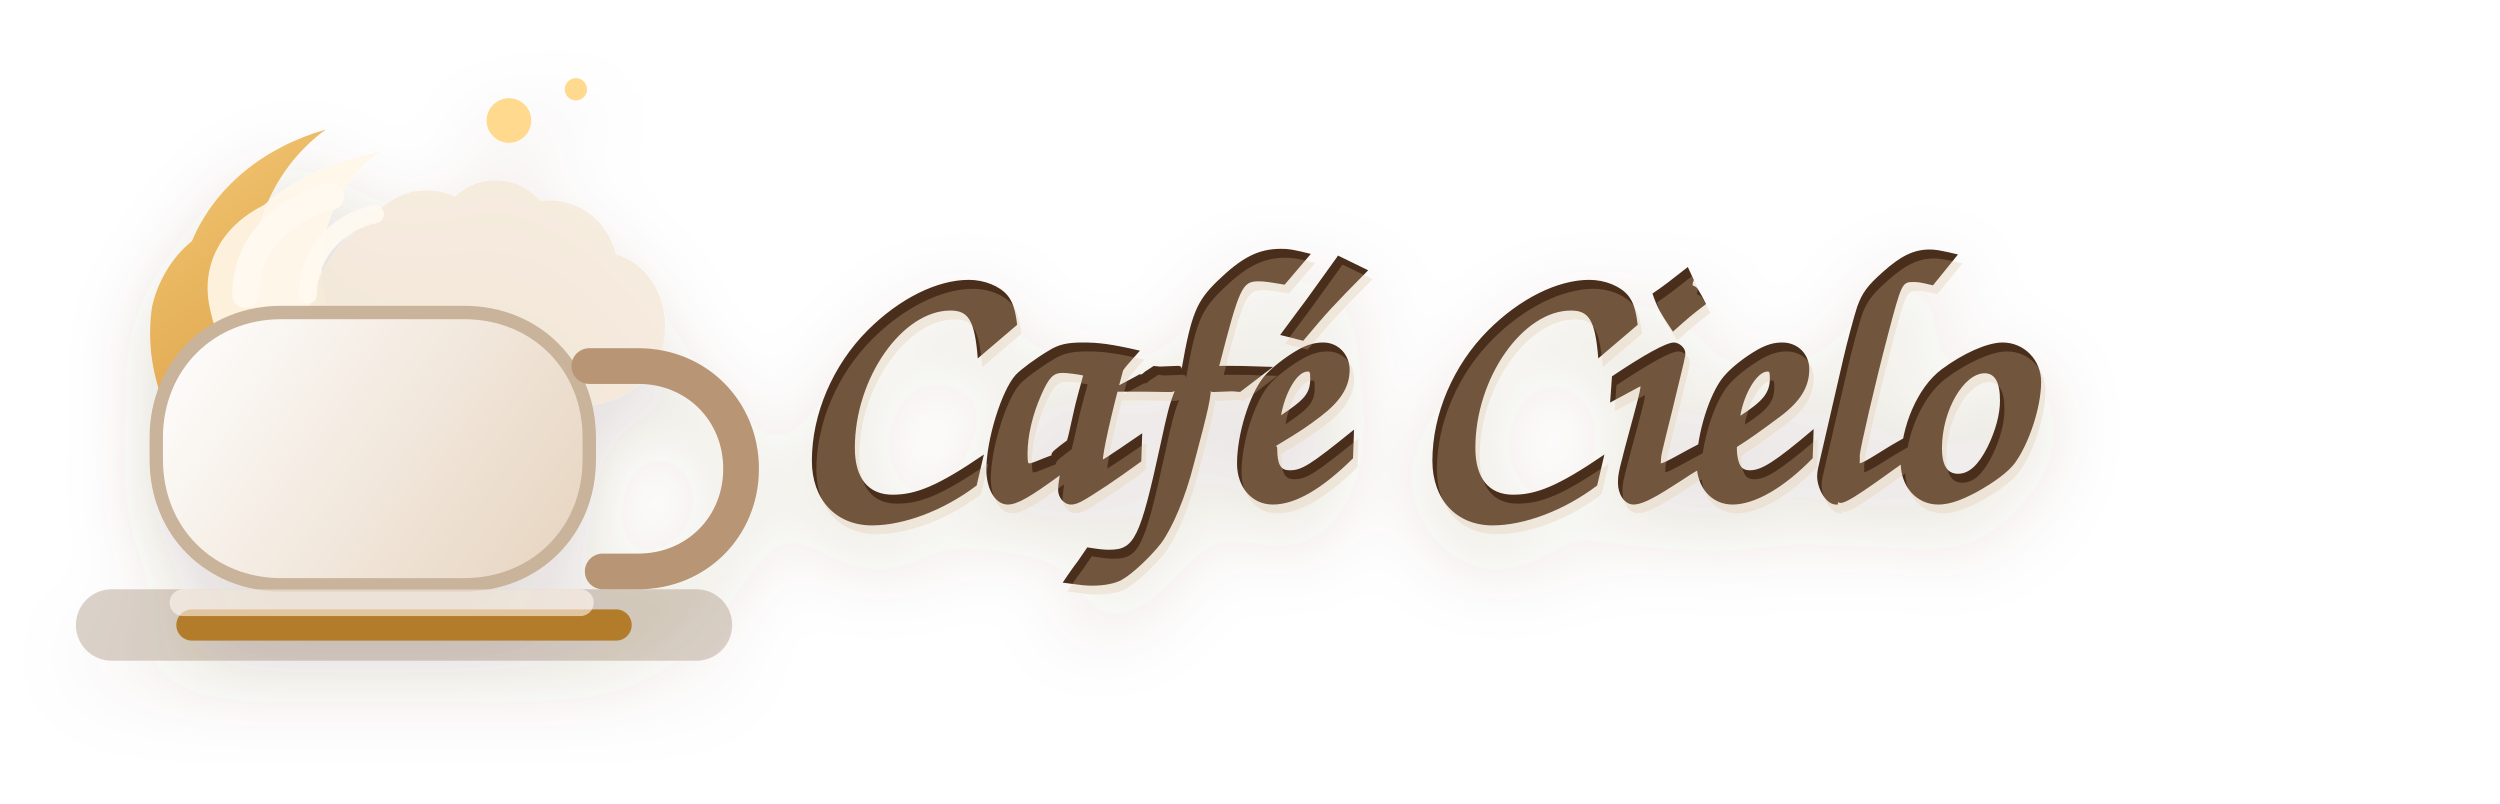
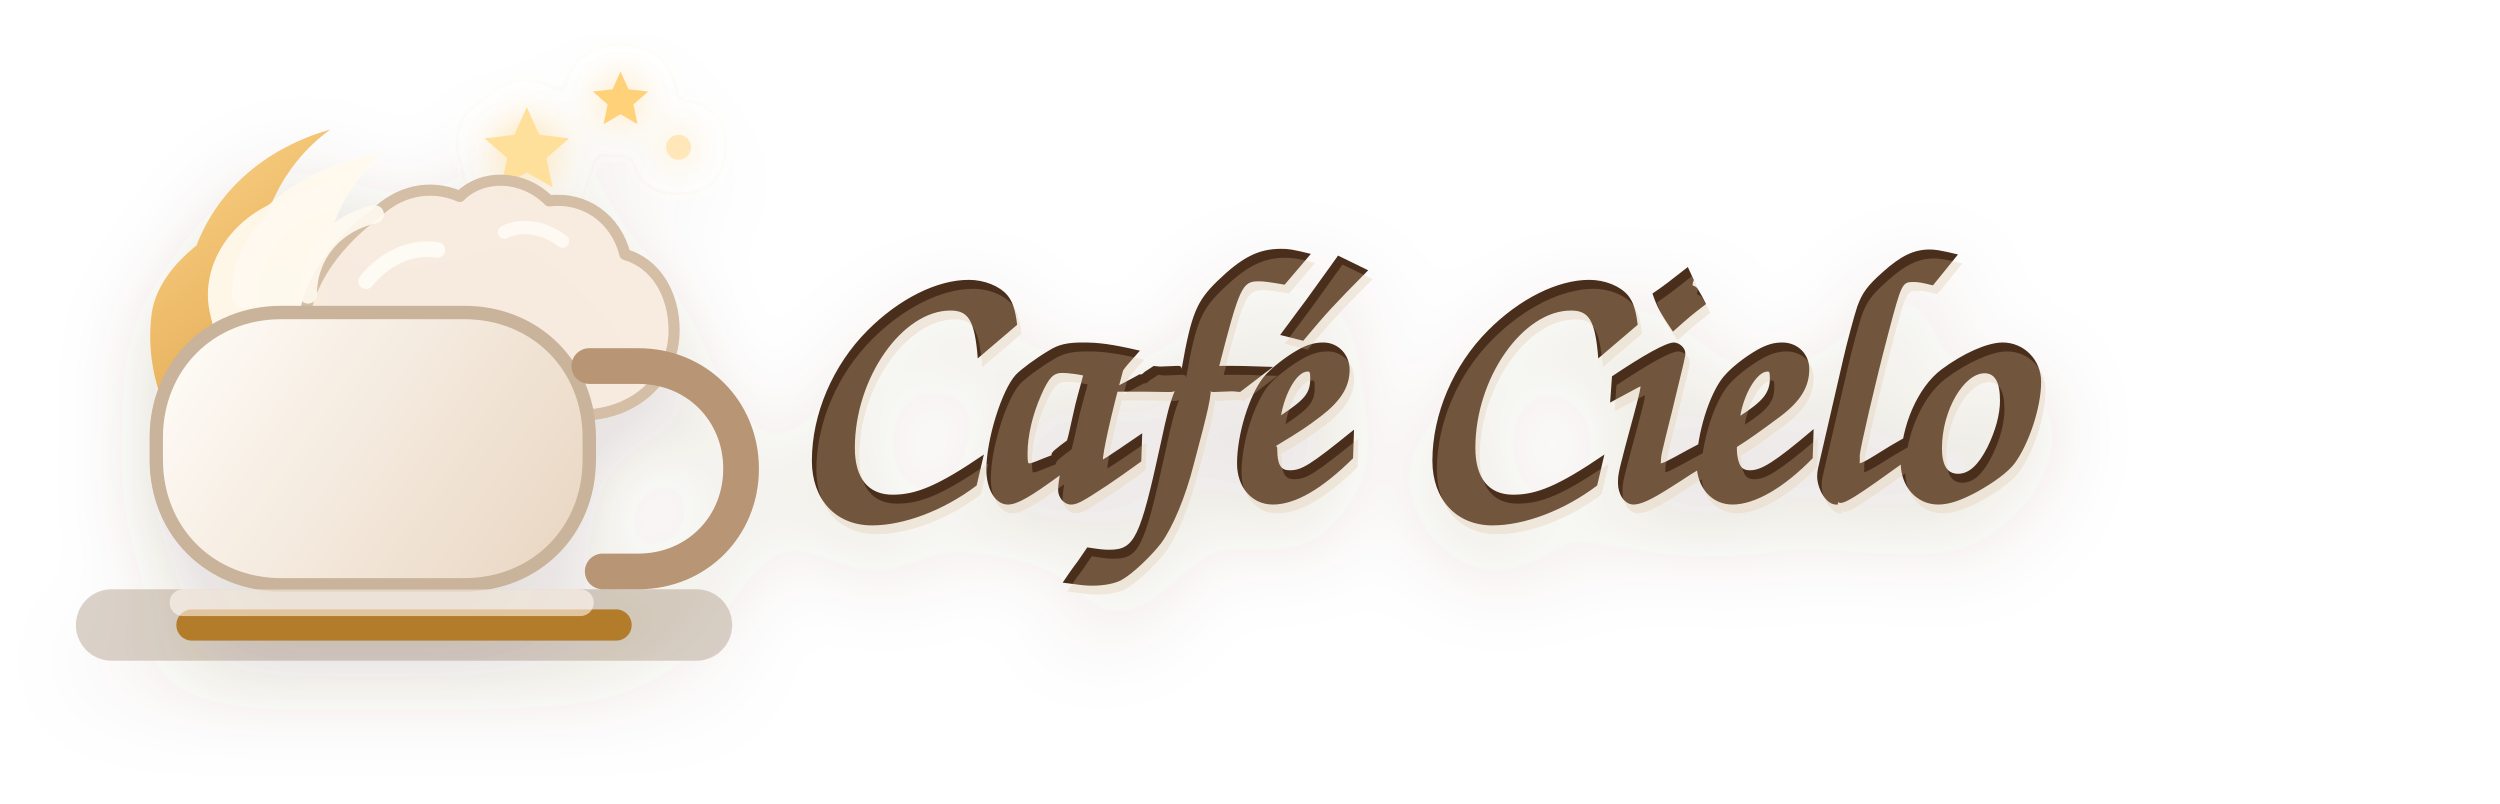
<svg xmlns="http://www.w3.org/2000/svg" width="560" height="180" viewBox="0 0 560 180" fill="none">
  <defs>
-     <linearGradient id="moonLight" x1="34" y1="22" x2="112" y2="132" gradientUnits="userSpaceOnUse">
-       <stop stop-color="#F6CB79" />
-       <stop offset="1" stop-color="#C78222" />
+     <linearGradient id="moonLight" x1="32" y1="22" x2="114" y2="128" gradientUnits="userSpaceOnUse">
+       <stop stop-color="#FFD98E" />
+       <stop offset="1" stop-color="#C97F20" />
    </linearGradient>
-     <linearGradient id="cupLight" x1="36" y1="71" x2="128" y2="134" gradientUnits="userSpaceOnUse">
-       <stop stop-color="#FFFFFF" />
-       <stop offset="1" stop-color="#E6D3BE" />
+     <linearGradient id="cupLight" x1="36" y1="72" x2="130" y2="136" gradientUnits="userSpaceOnUse">
+       <stop stop-color="#FFFDF9" />
+       <stop offset="1" stop-color="#E8D4BF" />
    </linearGradient>
    <filter id="softShadow" x="0" y="0" width="560" height="180" filterUnits="userSpaceOnUse" color-interpolation-filters="sRGB">
-       <feDropShadow dx="0" dy="7" stdDeviation="9" flood-color="#5A3920" flood-opacity="0.18" />
+       <feDropShadow dx="0" dy="8" stdDeviation="10" flood-color="#5A3920" flood-opacity="0.18" />
+     </filter>
+     <filter id="starGlowLight" x="0" y="0" width="560" height="180" filterUnits="userSpaceOnUse" color-interpolation-filters="sRGB">
+       <feDropShadow dx="0" dy="0" stdDeviation="4" flood-color="#FFDFA4" flood-opacity="0.85" />
    </filter>
  </defs>
  <g filter="url(#softShadow)">
-     <path d="M43 54C48 42 59 33 73 29C62 37 56 50 56 65C56 88 73 107 97 112C88 116 78 118 68 116C46 112 31 91 34 69C35 64 38 58 43 54Z" fill="url(#moonLight)" />
-     <path d="M59 46C66 40 75 36 85 34C77 40 72 49 72 60C72 75 83 88 98 93C92 96 85 98 78 97C62 95 50 84 47 69C45 60 49 51 59 46Z" fill="#FFF6E7" fill-opacity="0.92" />
-     <circle cx="114" cy="27" r="5" fill="#FFD98D" />
-     <circle cx="129" cy="20" r="2.5" fill="#FFD98D" />
-     <path d="M83 49C88 43 95 41 102 44C107 39 116 39 121 45C129 44 136 49 138 57C145 59 149 66 149 73C149 84 140 91 129 91H89C78 91 69 84 69 73C69 62 77 53 83 49Z" fill="#F4E6D5" fill-opacity="0.72" />
+     <path d="M44 55C49 42 60 33 74 29C63 37 57 50 57 65C57 88 74 107 98 112C89 116 79 118 69 117C47 113 31 92 34 70C35 64 39 59 44 55Z" fill="url(#moonLight)" />
+     <path d="M60 46C67 40 76 36 86 34C78 41 73 50 73 61C73 76 84 88 99 93C93 97 86 99 79 98C63 96 50 85 47 70C45 61 50 51 60 46Z" fill="#FFF8EC" fill-opacity="0.96" />
+     <g filter="url(#starGlowLight)">
+       <path d="M118 24L120.8 30.2L127.5 31L122.4 35.4L123.8 42L118 38.6L112.2 42L113.6 35.4L108.5 31L115.2 30.2L118 24Z" fill="#FFE09B" />
+       <path d="M139 16L140.8 20L145.2 20.5L141.9 23.4L142.8 27.8L139 25.6L135.2 27.8L136.1 23.4L132.8 20.5L137.2 20L139 16Z" fill="#FFD27A" />
+       <circle cx="152" cy="33" r="2.8" fill="#FFE7BA" />
+     </g>
+     <g>
+       <path d="M84 48C89 43 96 41 103 44C108 39 117 39 123 45C131 44 138 49 140 57C147 59 151 66 151 74C151 85 142 93 130 93H89C77 93 68 85 68 74C68 63 77 53 84 48Z" fill="#F7EBDD" fill-opacity="0.9" />
+       <path d="M84 48C89 43 96 41 103 44C108 39 117 39 123 45C131 44 138 49 140 57C147 59 151 66 151 74C151 85 142 93 130 93H89C77 93 68 85 68 74C68 63 77 53 84 48Z" stroke="#D5BEA6" stroke-width="2.5" stroke-linejoin="round" />
+       <path d="M82 63C86 58 92 55 98 56" stroke="#FFFDF7" stroke-width="3.5" stroke-linecap="round" opacity="0.85" />
+       <path d="M113 52C117 50 122 51 126 54" stroke="#FFFDF7" stroke-width="3" stroke-linecap="round" opacity="0.82" />
+     </g>
    <path d="M35 98C35 82 47 70 63 70H104C120 70 132 82 132 98V103C132 119 120 131 104 131H63C47 131 35 119 35 103V98Z" fill="url(#cupLight)" stroke="#C9B39A" stroke-width="3" />
    <path d="M132 82H143C156 82 166 92 166 105C166 118 156 128 143 128H135" stroke="#B89674" stroke-width="8" stroke-linecap="round" />
    <path d="M43 140H138" stroke="#C98B2C" stroke-width="7" stroke-linecap="round" />
    <path d="M25 140H156" stroke="#6E4A2D" stroke-opacity="0.24" stroke-width="16" stroke-linecap="round" />
    <path d="M41 135H130" stroke="#FFF7EC" stroke-opacity="0.6" stroke-width="6" stroke-linecap="round" />
    <path d="M55 66C55 55 63 47 74 44" stroke="#FFF9EF" stroke-width="6" stroke-linecap="round" />
    <path d="M69 66C69 57 75 50 84 48" stroke="#FFF9EF" stroke-width="4" stroke-linecap="round" opacity="0.9" />
    <text x="175" y="112" font-size="78" font-weight="700" font-family="Brush Script MT, Pacifico, Segoe Script, cursive" fill="#4A2D1B">Café Cielo</text>
    <text x="176" y="114" font-size="78" font-weight="700" font-family="Brush Script MT, Pacifico, Segoe Script, cursive" fill="#D9B995" opacity="0.28">Café Cielo</text>
  </g>
</svg>
